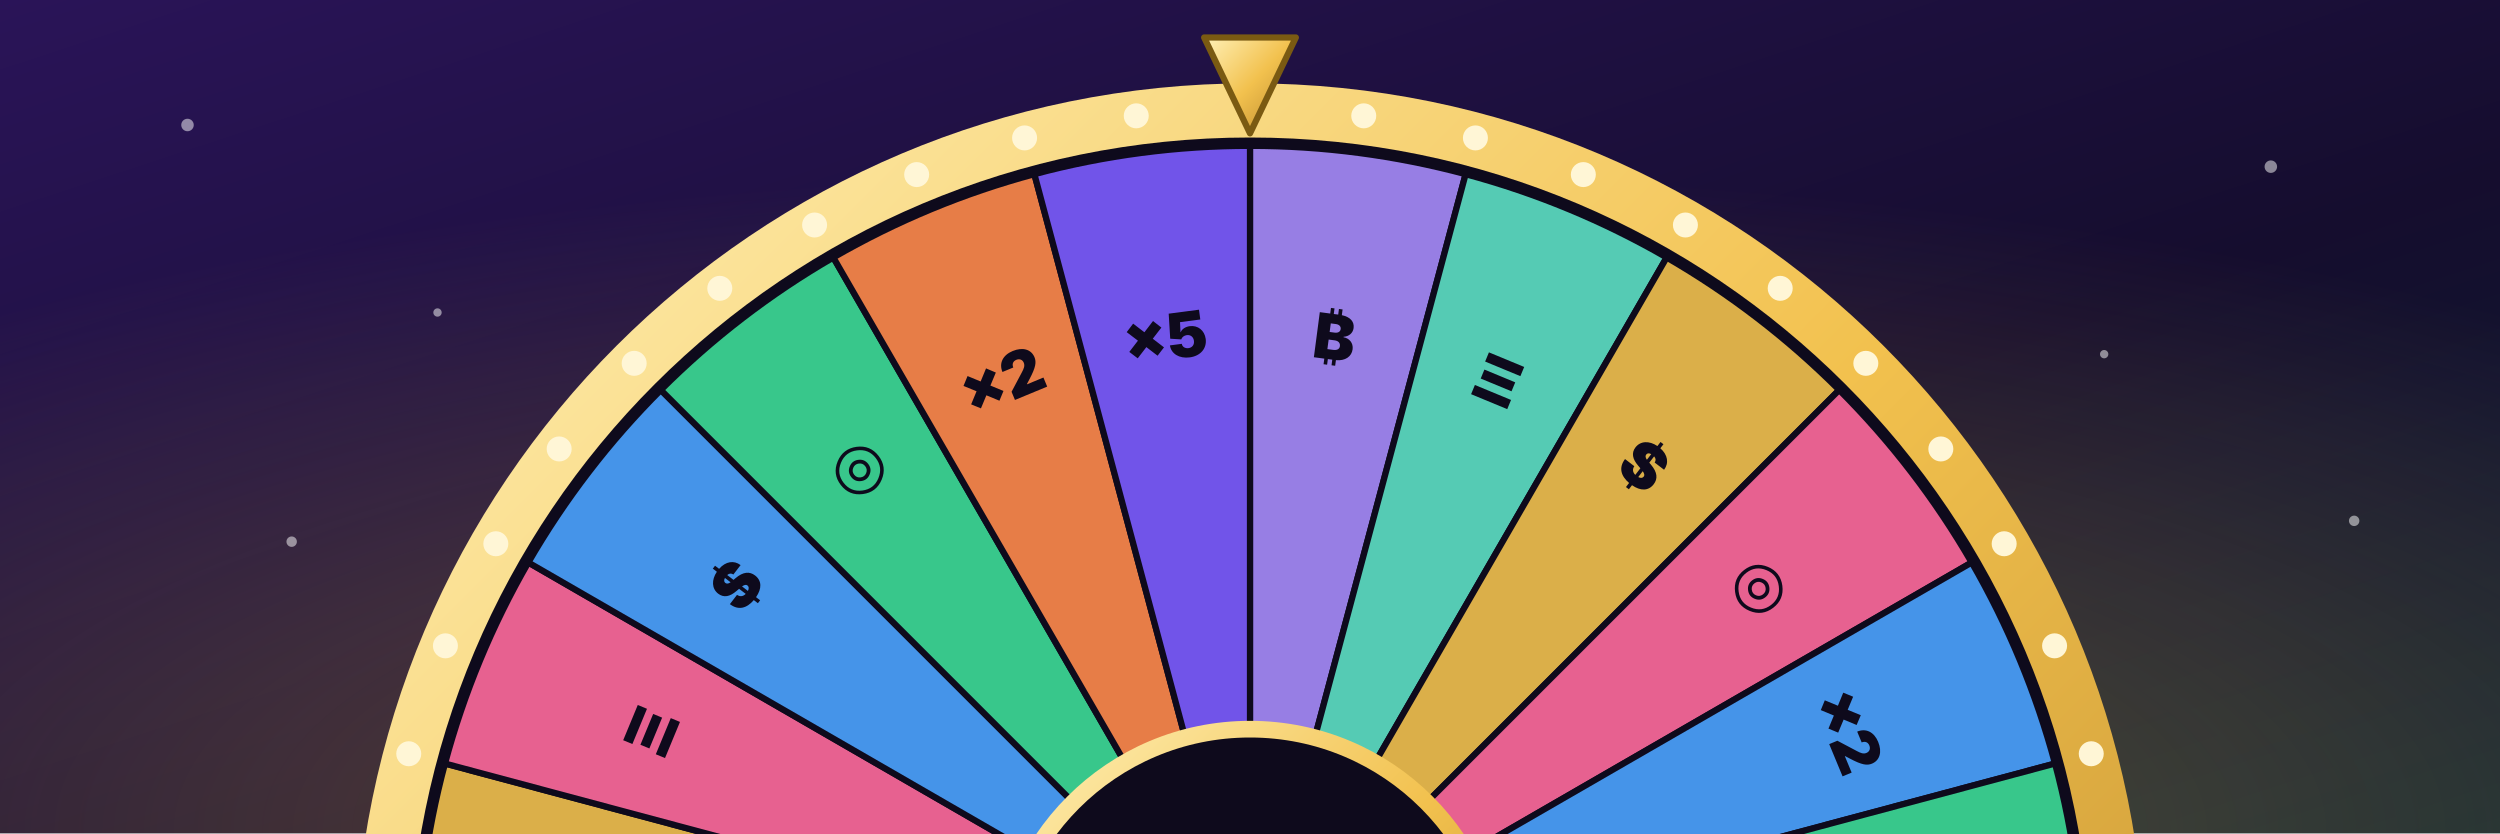
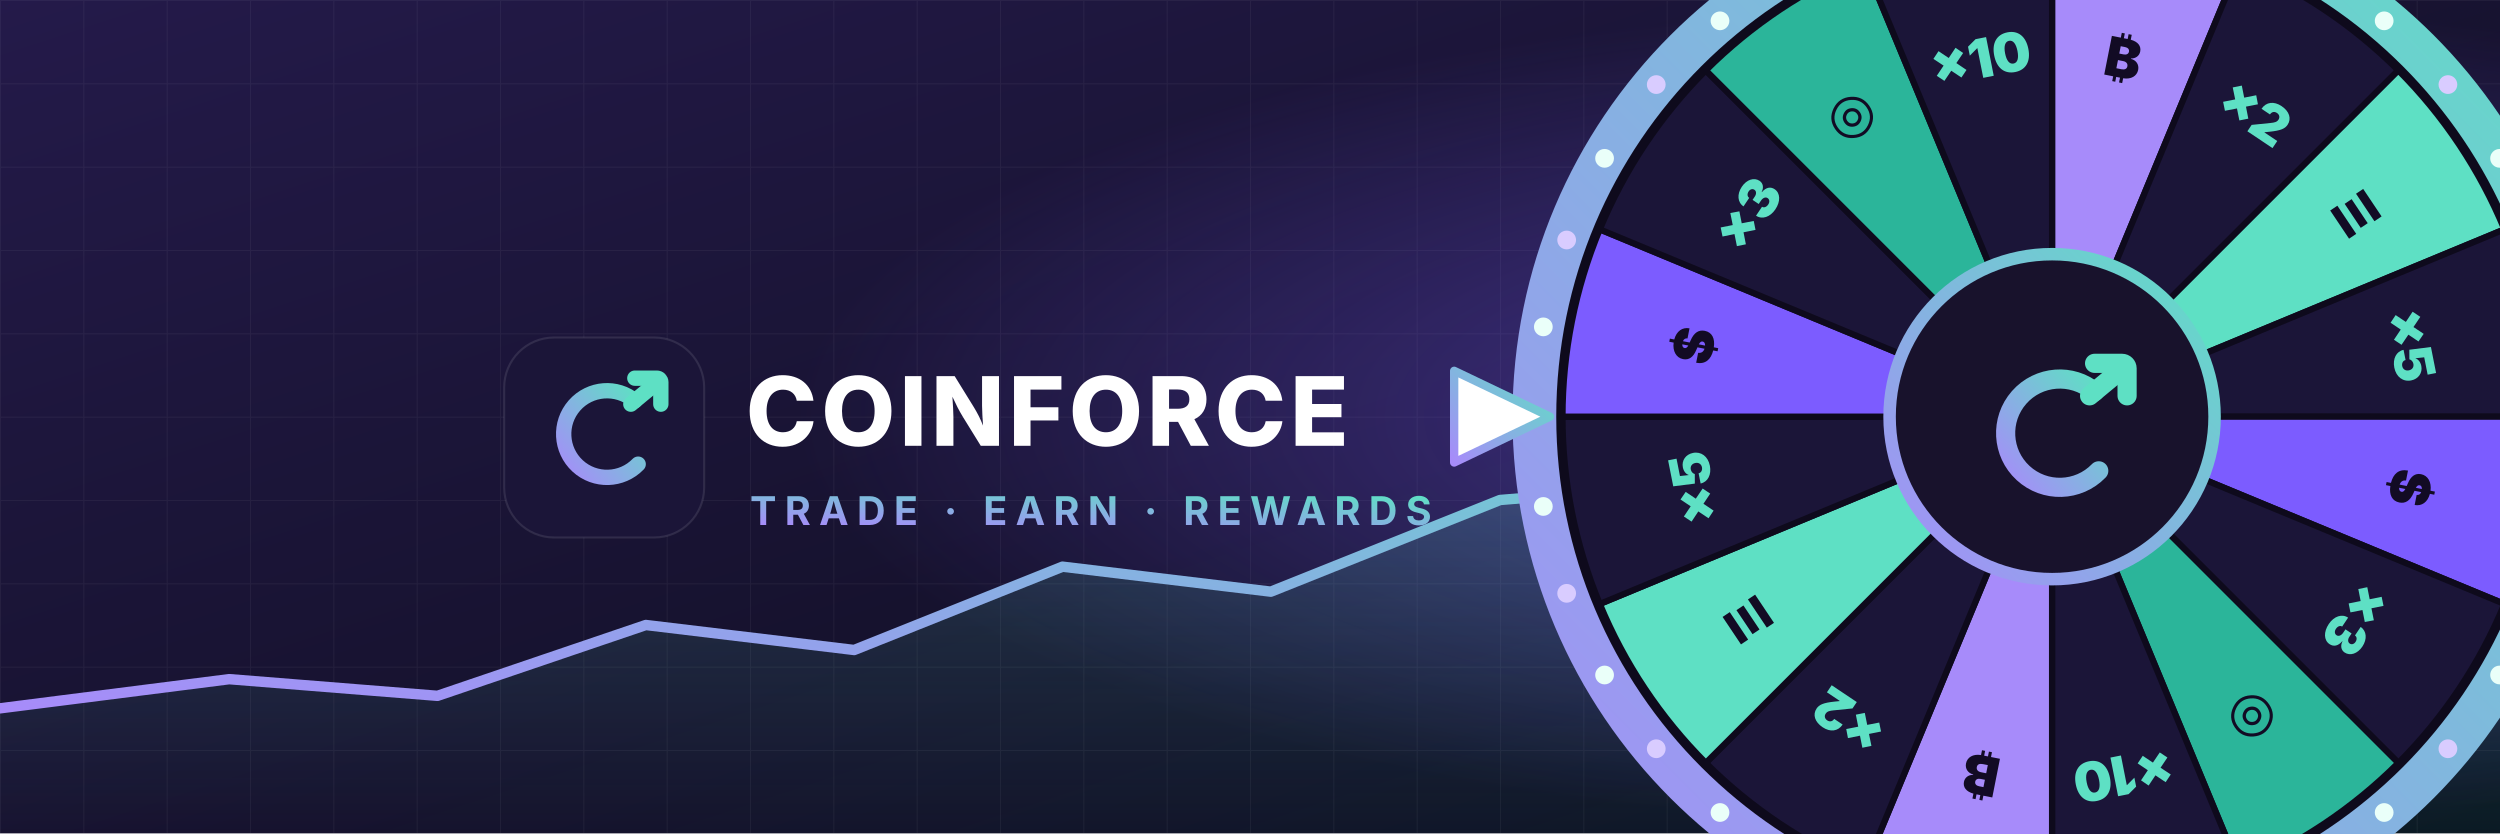
<svg xmlns="http://www.w3.org/2000/svg" viewBox="0 0 1200 400" width="1200" height="400">
  <defs>
    <linearGradient id="bg" x1="0" y1="0" x2="1" y2="1">
-       <stop offset="0" stop-color="#2a1458" />
-       <stop offset=".6" stop-color="#150d2e" />
-       <stop offset="1" stop-color="#0b2030" />
+       <stop offset="0" stop-color="#241a4a" />
+       <stop offset=".55" stop-color="#16122e" />
+       <stop offset="1" stop-color="#0b1a24" />
    </linearGradient>
-     <radialGradient id="gl" cx=".5" cy="1" r=".8">
-       <stop offset="0" stop-color="#f2c14e" stop-opacity=".35" />
-       <stop offset="1" stop-color="#f2c14e" stop-opacity="0" />
+     <linearGradient id="brand" x1="0" y1="1" x2="1" y2="0">
+       <stop offset="0" stop-color="#a78bfa" />
+       <stop offset="1" stop-color="#5ee0c4" />
+     </linearGradient>
+     <radialGradient id="gl" cx=".82" cy=".5" r=".5">
+       <stop offset="0" stop-color="#7c5cff" stop-opacity=".5" />
+       <stop offset="1" stop-color="#7c5cff" stop-opacity="0" />
    </radialGradient>
-     <linearGradient id="gold" x1="0" y1="0" x2="1" y2="1">
-       <stop offset="0" stop-color="#fff1b8" />
-       <stop offset=".5" stop-color="#f2c14e" />
-       <stop offset="1" stop-color="#b8862b" />
+     <linearGradient id="fill" x1="0" y1="0" x2="0" y2="1">
+       <stop offset="0" stop-color="#5ee0c4" stop-opacity=".22" />
+       <stop offset="1" stop-color="#5ee0c4" stop-opacity="0" />
    </linearGradient>
+     <pattern id="grid" width="40" height="40" patternUnits="userSpaceOnUse">
+       <path d="M40 0H0V40" fill="none" stroke="#fff" stroke-opacity=".05" />
+     </pattern>
  </defs>
  <rect width="1200" height="400" fill="url(#bg)" />
+   <rect width="1200" height="400" fill="url(#grid)" />
  <rect width="1200" height="400" fill="url(#gl)" />
-   <g fill="#fff" fill-opacity=".5">
-     <circle cx="90" cy="60" r="3" />
-     <circle cx="210" cy="150" r="2" />
-     <circle cx="1090" cy="80" r="3" />
-     <circle cx="1010" cy="170" r="2" />
-     <circle cx="140" cy="260" r="2.5" />
-     <circle cx="1130" cy="250" r="2.5" />
+   <path d="M0 340 L110 326 L210 334 L310 300 L410 312 L510 272 L610 284 L720 240 L1200 200 L1200 400 L0 400Z" fill="url(#fill)" />
+   <path d="M0 340 L110 326 L210 334 L310 300 L410 312 L510 272 L610 284 L720 240 L1200 200" fill="none" stroke="url(#brand)" stroke-width="5" stroke-linejoin="round" stroke-linecap="round" />
+   <circle cx="985" cy="200" r="259" fill="url(#brand)" />
+   <circle cx="985" cy="200" r="238" fill="#0e0a1c" />
+   <path d="M985.0 122.0L985.0 -35.0A235 235 0 0 1 1074.9 -17.1L1014.8 127.9A78 78 0 0 0 985.0 122.0Z" fill="#a78bfa" stroke="#0e0a1c" stroke-width="3" />
+   <text x="1019.1" y="37.4" transform="rotate(11.2 1019.1 28.4)" text-anchor="middle" font-family="Inter,Helvetica,Arial,sans-serif" font-size="26" font-weight="900" fill="#120b24">₿</text>
+   <path d="M1014.8 127.9L1074.9 -17.1A235 235 0 0 1 1151.2 33.8L1040.2 144.8A78 78 0 0 0 1014.8 127.9Z" fill="#1b1538" stroke="#0e0a1c" stroke-width="3" />
+   <text x="1082.2" y="63.5" transform="rotate(33.8 1082.2 54.5)" text-anchor="middle" font-family="Inter,Helvetica,Arial,sans-serif" font-size="26" font-weight="900" fill="#5ee0c4">×2</text>
+   <path d="M1040.2 144.8L1151.2 33.8A235 235 0 0 1 1202.1 110.1L1057.1 170.2A78 78 0 0 0 1040.2 144.8Z" fill="#5ee0c4" stroke="#0e0a1c" stroke-width="3" />
+   <text x="1130.5" y="111.8" transform="rotate(56.2 1130.5 102.8)" text-anchor="middle" font-family="Inter,Helvetica,Arial,sans-serif" font-size="26" font-weight="900" fill="#120b24">Ξ</text>
+   <path d="M1057.1 170.2L1202.1 110.1A235 235 0 0 1 1220.0 200.0L1063.0 200.0A78 78 0 0 0 1057.1 170.2Z" fill="#1b1538" stroke="#0e0a1c" stroke-width="3" />
+   <text x="1156.6" y="174.9" transform="rotate(78.8 1156.6 165.9)" text-anchor="middle" font-family="Inter,Helvetica,Arial,sans-serif" font-size="26" font-weight="900" fill="#5ee0c4">×5</text>
+   <path d="M1063.0 200.0L1220.0 200.0A235 235 0 0 1 1202.1 289.9L1057.1 229.8A78 78 0 0 0 1063.0 200.0Z" fill="#7c5cff" stroke="#0e0a1c" stroke-width="3" />
+   <text x="1156.6" y="243.1" transform="rotate(101.2 1156.6 234.1)" text-anchor="middle" font-family="Inter,Helvetica,Arial,sans-serif" font-size="26" font-weight="900" fill="#120b24">$</text>
+   <path d="M1057.1 229.8L1202.1 289.9A235 235 0 0 1 1151.2 366.2L1040.2 255.2A78 78 0 0 0 1057.1 229.8Z" fill="#1b1538" stroke="#0e0a1c" stroke-width="3" />
+   <text x="1130.5" y="306.2" transform="rotate(123.8 1130.5 297.2)" text-anchor="middle" font-family="Inter,Helvetica,Arial,sans-serif" font-size="26" font-weight="900" fill="#5ee0c4">×3</text>
+   <path d="M1040.2 255.2L1151.2 366.2A235 235 0 0 1 1074.9 417.1L1014.8 272.1A78 78 0 0 0 1040.2 255.2Z" fill="#2bb59a" stroke="#0e0a1c" stroke-width="3" />
+   <text x="1082.2" y="354.5" transform="rotate(146.2 1082.2 345.5)" text-anchor="middle" font-family="Inter,Helvetica,Arial,sans-serif" font-size="26" font-weight="900" fill="#120b24">◎</text>
+   <path d="M1014.8 272.1L1074.9 417.1A235 235 0 0 1 985.0 435.0L985.0 278.0A78 78 0 0 0 1014.8 272.1Z" fill="#1b1538" stroke="#0e0a1c" stroke-width="3" />
+   <text x="1019.1" y="380.6" transform="rotate(168.8 1019.1 371.6)" text-anchor="middle" font-family="Inter,Helvetica,Arial,sans-serif" font-size="26" font-weight="900" fill="#5ee0c4">×10</text>
+   <path d="M985.0 278.0L985.0 435.0A235 235 0 0 1 895.1 417.1L955.2 272.1A78 78 0 0 0 985.0 278.0Z" fill="#a78bfa" stroke="#0e0a1c" stroke-width="3" />
+   <text x="950.9" y="380.6" transform="rotate(191.2 950.9 371.6)" text-anchor="middle" font-family="Inter,Helvetica,Arial,sans-serif" font-size="26" font-weight="900" fill="#120b24">₿</text>
+   <path d="M955.2 272.1L895.1 417.1A235 235 0 0 1 818.8 366.2L929.8 255.2A78 78 0 0 0 955.2 272.1Z" fill="#1b1538" stroke="#0e0a1c" stroke-width="3" />
+   <text x="887.8" y="354.5" transform="rotate(213.8 887.8 345.5)" text-anchor="middle" font-family="Inter,Helvetica,Arial,sans-serif" font-size="26" font-weight="900" fill="#5ee0c4">×2</text>
+   <path d="M929.8 255.2L818.8 366.2A235 235 0 0 1 767.9 289.9L912.9 229.8A78 78 0 0 0 929.8 255.2Z" fill="#5ee0c4" stroke="#0e0a1c" stroke-width="3" />
+   <text x="839.5" y="306.2" transform="rotate(236.2 839.5 297.2)" text-anchor="middle" font-family="Inter,Helvetica,Arial,sans-serif" font-size="26" font-weight="900" fill="#120b24">Ξ</text>
+   <path d="M912.9 229.8L767.9 289.9A235 235 0 0 1 750.0 200.0L907.0 200.0A78 78 0 0 0 912.9 229.8Z" fill="#1b1538" stroke="#0e0a1c" stroke-width="3" />
+   <text x="813.4" y="243.1" transform="rotate(258.8 813.4 234.1)" text-anchor="middle" font-family="Inter,Helvetica,Arial,sans-serif" font-size="26" font-weight="900" fill="#5ee0c4">×5</text>
+   <path d="M907.0 200.0L750.0 200.0A235 235 0 0 1 767.9 110.1L912.9 170.2A78 78 0 0 0 907.0 200.0Z" fill="#7c5cff" stroke="#0e0a1c" stroke-width="3" />
+   <text x="813.4" y="174.9" transform="rotate(281.2 813.4 165.9)" text-anchor="middle" font-family="Inter,Helvetica,Arial,sans-serif" font-size="26" font-weight="900" fill="#120b24">$</text>
+   <path d="M912.9 170.2L767.9 110.1A235 235 0 0 1 818.8 33.8L929.8 144.8A78 78 0 0 0 912.9 170.2Z" fill="#1b1538" stroke="#0e0a1c" stroke-width="3" />
+   <text x="839.5" y="111.8" transform="rotate(303.8 839.5 102.8)" text-anchor="middle" font-family="Inter,Helvetica,Arial,sans-serif" font-size="26" font-weight="900" fill="#5ee0c4">×3</text>
+   <path d="M929.8 144.8L818.8 33.8A235 235 0 0 1 895.1 -17.1L955.2 127.9A78 78 0 0 0 929.8 144.8Z" fill="#2bb59a" stroke="#0e0a1c" stroke-width="3" />
+   <text x="887.8" y="63.5" transform="rotate(326.2 887.8 54.5)" text-anchor="middle" font-family="Inter,Helvetica,Arial,sans-serif" font-size="26" font-weight="900" fill="#120b24">◎</text>
+   <path d="M955.2 127.9L895.1 -17.1A235 235 0 0 1 985.0 -35.0L985.0 122.0A78 78 0 0 0 955.2 127.9Z" fill="#1b1538" stroke="#0e0a1c" stroke-width="3" />
+   <text x="950.9" y="37.4" transform="rotate(348.8 950.9 28.4)" text-anchor="middle" font-family="Inter,Helvetica,Arial,sans-serif" font-size="26" font-weight="900" fill="#5ee0c4">×10</text>
+   <circle cx="1233.0" cy="200.0" r="4.5" fill="#d9ccff" />
+   <circle cx="1229.2" cy="243.1" r="4.5" fill="#eafff9" />
+   <circle cx="1218.0" cy="284.8" r="4.5" fill="#d9ccff" />
+   <circle cx="1199.8" cy="324.0" r="4.5" fill="#eafff9" />
+   <circle cx="1175.0" cy="359.4" r="4.5" fill="#d9ccff" />
+   <circle cx="1144.4" cy="390.0" r="4.5" fill="#eafff9" />
+   <circle cx="1109.0" cy="414.8" r="4.5" fill="#d9ccff" />
+   <circle cx="1069.8" cy="433.0" r="4.5" fill="#eafff9" />
+   <circle cx="1028.1" cy="444.2" r="4.5" fill="#d9ccff" />
+   <circle cx="985.0" cy="448.0" r="4.5" fill="#eafff9" />
+   <circle cx="941.9" cy="444.2" r="4.5" fill="#d9ccff" />
+   <circle cx="900.2" cy="433.0" r="4.5" fill="#eafff9" />
+   <circle cx="861.0" cy="414.8" r="4.5" fill="#d9ccff" />
+   <circle cx="825.6" cy="390.0" r="4.5" fill="#eafff9" />
+   <circle cx="795.0" cy="359.4" r="4.5" fill="#d9ccff" />
+   <circle cx="770.2" cy="324.0" r="4.5" fill="#eafff9" />
+   <circle cx="752.0" cy="284.8" r="4.5" fill="#d9ccff" />
+   <circle cx="740.8" cy="243.1" r="4.5" fill="#eafff9" />
+   <circle cx="737.0" cy="200.0" r="4.5" fill="#d9ccff" />
+   <circle cx="740.8" cy="156.9" r="4.5" fill="#eafff9" />
+   <circle cx="752.0" cy="115.2" r="4.5" fill="#d9ccff" />
+   <circle cx="770.2" cy="76.0" r="4.5" fill="#eafff9" />
+   <circle cx="795.0" cy="40.6" r="4.5" fill="#d9ccff" />
+   <circle cx="825.6" cy="10.0" r="4.5" fill="#eafff9" />
+   <circle cx="861.0" cy="-14.8" r="4.5" fill="#d9ccff" />
+   <circle cx="900.2" cy="-33.0" r="4.5" fill="#eafff9" />
+   <circle cx="941.9" cy="-44.2" r="4.5" fill="#d9ccff" />
+   <circle cx="985.0" cy="-48.0" r="4.5" fill="#eafff9" />
+   <circle cx="1028.1" cy="-44.2" r="4.5" fill="#d9ccff" />
+   <circle cx="1069.8" cy="-33.0" r="4.5" fill="#eafff9" />
+   <circle cx="1109.0" cy="-14.8" r="4.5" fill="#d9ccff" />
+   <circle cx="1144.4" cy="10.0" r="4.5" fill="#eafff9" />
+   <circle cx="1175.0" cy="40.6" r="4.5" fill="#d9ccff" />
+   <circle cx="1199.8" cy="76.0" r="4.5" fill="#eafff9" />
+   <circle cx="1218.0" cy="115.2" r="4.5" fill="#d9ccff" />
+   <circle cx="1229.2" cy="156.9" r="4.5" fill="#eafff9" />
+   <circle cx="985" cy="200" r="78" fill="#18122c" stroke="url(#brand)" stroke-width="6" />
+   <g transform="translate(937 160) scale(.2)">
+     <path d="M342 140 A130 130 0 1 0 352 330" fill="none" stroke="url(#brand)" stroke-width="46" stroke-linecap="round" />
+     <path d="M330 150 L400 92" stroke="#5ee0c4" stroke-width="46" stroke-linecap="round" />
+     <path d="M342 72 h66 a12 12 0 0 1 12 12 v66" fill="none" stroke="#5ee0c4" stroke-width="46" stroke-linecap="round" stroke-linejoin="round" />
  </g>
-   <circle cx="600" cy="470" r="430" fill="url(#gold)" />
-   <circle cx="600" cy="470" r="404" fill="#0e0a1c" />
-   <path d="M600.0 350.0L600.0 70.0A400 400 0 0 1 703.5 83.6L631.1 354.1A120 120 0 0 0 600.0 350.0Z" fill="#a78bfa" fill-opacity=".9" stroke="#0e0a1c" stroke-width="3" />
-   <text x="639.2" y="172.6" transform="rotate(7.5 639.2 172.6)" text-anchor="middle" font-family="Inter,Helvetica,Arial,sans-serif" font-size="30" font-weight="900" fill="#0e0a1c">₿</text>
-   <path d="M631.1 354.1L703.5 83.6A400 400 0 0 1 800.0 123.6L660.0 366.1A120 120 0 0 0 631.1 354.1Z" fill="#5ee0c4" fill-opacity=".9" stroke="#0e0a1c" stroke-width="3" />
-   <text x="714.8" y="192.8" transform="rotate(22.5 714.8 192.8)" text-anchor="middle" font-family="Inter,Helvetica,Arial,sans-serif" font-size="30" font-weight="900" fill="#0e0a1c">Ξ</text>
-   <path d="M660.0 366.1L800.0 123.6A400 400 0 0 1 882.8 187.2L684.9 385.1A120 120 0 0 0 660.0 366.1Z" fill="#f2c14e" fill-opacity=".9" stroke="#0e0a1c" stroke-width="3" />
-   <text x="782.6" y="232.0" transform="rotate(37.5 782.6 232.0)" text-anchor="middle" font-family="Inter,Helvetica,Arial,sans-serif" font-size="30" font-weight="900" fill="#0e0a1c">$</text>
-   <path d="M684.9 385.1L882.8 187.2A400 400 0 0 1 946.4 270.0L703.9 410.0A120 120 0 0 0 684.9 385.1Z" fill="#ff6b9d" fill-opacity=".9" stroke="#0e0a1c" stroke-width="3" />
-   <text x="838.0" y="287.4" transform="rotate(52.5 838.0 287.4)" text-anchor="middle" font-family="Inter,Helvetica,Arial,sans-serif" font-size="30" font-weight="900" fill="#0e0a1c">◎</text>
-   <path d="M703.9 410.0L946.4 270.0A400 400 0 0 1 986.4 366.5L715.9 438.9A120 120 0 0 0 703.9 410.0Z" fill="#4ca3ff" fill-opacity=".9" stroke="#0e0a1c" stroke-width="3" />
-   <text x="877.2" y="355.2" transform="rotate(67.5 877.2 355.2)" text-anchor="middle" font-family="Inter,Helvetica,Arial,sans-serif" font-size="30" font-weight="900" fill="#0e0a1c">×2</text>
-   <path d="M715.9 438.9L986.4 366.5A400 400 0 0 1 1000.0 470.0L720.0 470.0A120 120 0 0 0 715.9 438.9Z" fill="#3ddc97" fill-opacity=".9" stroke="#0e0a1c" stroke-width="3" />
-   <text x="897.4" y="430.8" transform="rotate(82.5 897.4 430.8)" text-anchor="middle" font-family="Inter,Helvetica,Arial,sans-serif" font-size="30" font-weight="900" fill="#0e0a1c">×5</text>
-   <path d="M720.0 470.0L1000.0 470.0A400 400 0 0 1 986.4 573.5L715.9 501.1A120 120 0 0 0 720.0 470.0Z" fill="#ff8a4c" fill-opacity=".9" stroke="#0e0a1c" stroke-width="3" />
-   <text x="897.4" y="509.2" transform="rotate(97.5 897.4 509.2)" text-anchor="middle" font-family="Inter,Helvetica,Arial,sans-serif" font-size="30" font-weight="900" fill="#0e0a1c">₿</text>
-   <path d="M715.9 501.1L986.4 573.5A400 400 0 0 1 946.4 670.0L703.9 530.0A120 120 0 0 0 715.9 501.1Z" fill="#7c5cff" fill-opacity=".9" stroke="#0e0a1c" stroke-width="3" />
-   <text x="877.2" y="584.8" transform="rotate(112.5 877.2 584.8)" text-anchor="middle" font-family="Inter,Helvetica,Arial,sans-serif" font-size="30" font-weight="900" fill="#0e0a1c">Ξ</text>
-   <path d="M703.9 530.0L946.4 670.0A400 400 0 0 1 882.8 752.8L684.9 554.9A120 120 0 0 0 703.9 530.0Z" fill="#a78bfa" fill-opacity=".9" stroke="#0e0a1c" stroke-width="3" />
-   <text x="838.0" y="652.6" transform="rotate(127.5 838.0 652.6)" text-anchor="middle" font-family="Inter,Helvetica,Arial,sans-serif" font-size="30" font-weight="900" fill="#0e0a1c">$</text>
-   <path d="M684.9 554.9L882.8 752.8A400 400 0 0 1 800.0 816.4L660.0 573.9A120 120 0 0 0 684.9 554.9Z" fill="#5ee0c4" fill-opacity=".9" stroke="#0e0a1c" stroke-width="3" />
-   <text x="782.6" y="708.0" transform="rotate(142.5 782.6 708.0)" text-anchor="middle" font-family="Inter,Helvetica,Arial,sans-serif" font-size="30" font-weight="900" fill="#0e0a1c">◎</text>
-   <path d="M660.0 573.9L800.0 816.4A400 400 0 0 1 703.5 856.4L631.1 585.9A120 120 0 0 0 660.0 573.9Z" fill="#f2c14e" fill-opacity=".9" stroke="#0e0a1c" stroke-width="3" />
-   <text x="714.8" y="747.2" transform="rotate(157.5 714.8 747.2)" text-anchor="middle" font-family="Inter,Helvetica,Arial,sans-serif" font-size="30" font-weight="900" fill="#0e0a1c">×2</text>
-   <path d="M631.1 585.9L703.5 856.4A400 400 0 0 1 600.0 870.0L600.0 590.0A120 120 0 0 0 631.1 585.9Z" fill="#ff6b9d" fill-opacity=".9" stroke="#0e0a1c" stroke-width="3" />
-   <text x="639.2" y="767.4" transform="rotate(172.5 639.2 767.4)" text-anchor="middle" font-family="Inter,Helvetica,Arial,sans-serif" font-size="30" font-weight="900" fill="#0e0a1c">×5</text>
-   <path d="M600.0 590.0L600.0 870.0A400 400 0 0 1 496.5 856.4L568.9 585.9A120 120 0 0 0 600.0 590.0Z" fill="#4ca3ff" fill-opacity=".9" stroke="#0e0a1c" stroke-width="3" />
-   <text x="560.8" y="767.4" transform="rotate(187.5 560.8 767.4)" text-anchor="middle" font-family="Inter,Helvetica,Arial,sans-serif" font-size="30" font-weight="900" fill="#0e0a1c">₿</text>
-   <path d="M568.9 585.9L496.5 856.4A400 400 0 0 1 400.0 816.4L540.0 573.9A120 120 0 0 0 568.9 585.9Z" fill="#3ddc97" fill-opacity=".9" stroke="#0e0a1c" stroke-width="3" />
-   <text x="485.2" y="747.2" transform="rotate(202.5 485.2 747.2)" text-anchor="middle" font-family="Inter,Helvetica,Arial,sans-serif" font-size="30" font-weight="900" fill="#0e0a1c">Ξ</text>
-   <path d="M540.0 573.9L400.0 816.4A400 400 0 0 1 317.2 752.8L515.1 554.9A120 120 0 0 0 540.0 573.9Z" fill="#ff8a4c" fill-opacity=".9" stroke="#0e0a1c" stroke-width="3" />
-   <text x="417.4" y="708.0" transform="rotate(217.5 417.4 708.0)" text-anchor="middle" font-family="Inter,Helvetica,Arial,sans-serif" font-size="30" font-weight="900" fill="#0e0a1c">$</text>
-   <path d="M515.1 554.9L317.2 752.8A400 400 0 0 1 253.6 670.0L496.1 530.0A120 120 0 0 0 515.1 554.9Z" fill="#7c5cff" fill-opacity=".9" stroke="#0e0a1c" stroke-width="3" />
-   <text x="362.0" y="652.6" transform="rotate(232.5 362.0 652.6)" text-anchor="middle" font-family="Inter,Helvetica,Arial,sans-serif" font-size="30" font-weight="900" fill="#0e0a1c">◎</text>
-   <path d="M496.1 530.0L253.6 670.0A400 400 0 0 1 213.6 573.5L484.1 501.1A120 120 0 0 0 496.1 530.0Z" fill="#a78bfa" fill-opacity=".9" stroke="#0e0a1c" stroke-width="3" />
-   <text x="322.8" y="584.8" transform="rotate(247.5 322.8 584.8)" text-anchor="middle" font-family="Inter,Helvetica,Arial,sans-serif" font-size="30" font-weight="900" fill="#0e0a1c">×2</text>
-   <path d="M484.1 501.1L213.6 573.5A400 400 0 0 1 200.0 470.0L480.0 470.0A120 120 0 0 0 484.1 501.1Z" fill="#5ee0c4" fill-opacity=".9" stroke="#0e0a1c" stroke-width="3" />
-   <text x="302.6" y="509.2" transform="rotate(262.5 302.6 509.2)" text-anchor="middle" font-family="Inter,Helvetica,Arial,sans-serif" font-size="30" font-weight="900" fill="#0e0a1c">×5</text>
-   <path d="M480.0 470.0L200.0 470.0A400 400 0 0 1 213.6 366.5L484.1 438.9A120 120 0 0 0 480.0 470.0Z" fill="#f2c14e" fill-opacity=".9" stroke="#0e0a1c" stroke-width="3" />
-   <text x="302.6" y="430.8" transform="rotate(277.5 302.6 430.8)" text-anchor="middle" font-family="Inter,Helvetica,Arial,sans-serif" font-size="30" font-weight="900" fill="#0e0a1c">₿</text>
-   <path d="M484.1 438.9L213.6 366.5A400 400 0 0 1 253.6 270.0L496.1 410.0A120 120 0 0 0 484.1 438.9Z" fill="#ff6b9d" fill-opacity=".9" stroke="#0e0a1c" stroke-width="3" />
-   <text x="322.8" y="355.2" transform="rotate(292.5 322.8 355.2)" text-anchor="middle" font-family="Inter,Helvetica,Arial,sans-serif" font-size="30" font-weight="900" fill="#0e0a1c">Ξ</text>
-   <path d="M496.1 410.0L253.6 270.0A400 400 0 0 1 317.2 187.2L515.1 385.1A120 120 0 0 0 496.1 410.0Z" fill="#4ca3ff" fill-opacity=".9" stroke="#0e0a1c" stroke-width="3" />
-   <text x="362.0" y="287.4" transform="rotate(307.5 362.0 287.4)" text-anchor="middle" font-family="Inter,Helvetica,Arial,sans-serif" font-size="30" font-weight="900" fill="#0e0a1c">$</text>
-   <path d="M515.1 385.1L317.2 187.2A400 400 0 0 1 400.0 123.6L540.0 366.1A120 120 0 0 0 515.1 385.1Z" fill="#3ddc97" fill-opacity=".9" stroke="#0e0a1c" stroke-width="3" />
-   <text x="417.4" y="232.0" transform="rotate(322.5 417.4 232.0)" text-anchor="middle" font-family="Inter,Helvetica,Arial,sans-serif" font-size="30" font-weight="900" fill="#0e0a1c">◎</text>
-   <path d="M540.0 366.1L400.0 123.6A400 400 0 0 1 496.5 83.6L568.9 354.1A120 120 0 0 0 540.0 366.1Z" fill="#ff8a4c" fill-opacity=".9" stroke="#0e0a1c" stroke-width="3" />
-   <text x="485.2" y="192.8" transform="rotate(337.5 485.2 192.8)" text-anchor="middle" font-family="Inter,Helvetica,Arial,sans-serif" font-size="30" font-weight="900" fill="#0e0a1c">×2</text>
-   <path d="M568.9 354.1L496.5 83.6A400 400 0 0 1 600.0 70.0L600.0 350.0A120 120 0 0 0 568.9 354.1Z" fill="#7c5cff" fill-opacity=".9" stroke="#0e0a1c" stroke-width="3" />
-   <text x="560.8" y="172.6" transform="rotate(352.5 560.8 172.6)" text-anchor="middle" font-family="Inter,Helvetica,Arial,sans-serif" font-size="30" font-weight="900" fill="#0e0a1c">×5</text>
-   <circle cx="1018.0" cy="470.0" r="6" fill="#fff6d6" />
-   <circle cx="1014.4" cy="524.6" r="6" fill="#fff6d6" />
-   <circle cx="1003.8" cy="578.2" r="6" fill="#fff6d6" />
-   <circle cx="986.2" cy="630.0" r="6" fill="#fff6d6" />
-   <circle cx="962.0" cy="679.0" r="6" fill="#fff6d6" />
-   <circle cx="931.6" cy="724.5" r="6" fill="#fff6d6" />
-   <circle cx="895.6" cy="765.6" r="6" fill="#fff6d6" />
-   <circle cx="854.5" cy="801.6" r="6" fill="#fff6d6" />
-   <circle cx="809.0" cy="832.0" r="6" fill="#fff6d6" />
-   <circle cx="760.0" cy="856.2" r="6" fill="#fff6d6" />
-   <circle cx="708.2" cy="873.8" r="6" fill="#fff6d6" />
-   <circle cx="654.6" cy="884.4" r="6" fill="#fff6d6" />
-   <circle cx="600.0" cy="888.0" r="6" fill="#fff6d6" />
-   <circle cx="545.4" cy="884.4" r="6" fill="#fff6d6" />
-   <circle cx="491.8" cy="873.8" r="6" fill="#fff6d6" />
-   <circle cx="440.0" cy="856.2" r="6" fill="#fff6d6" />
-   <circle cx="391.0" cy="832.0" r="6" fill="#fff6d6" />
-   <circle cx="345.5" cy="801.6" r="6" fill="#fff6d6" />
-   <circle cx="304.4" cy="765.6" r="6" fill="#fff6d6" />
-   <circle cx="268.4" cy="724.5" r="6" fill="#fff6d6" />
-   <circle cx="238.0" cy="679.0" r="6" fill="#fff6d6" />
-   <circle cx="213.8" cy="630.0" r="6" fill="#fff6d6" />
-   <circle cx="196.2" cy="578.2" r="6" fill="#fff6d6" />
-   <circle cx="185.6" cy="524.6" r="6" fill="#fff6d6" />
-   <circle cx="182.0" cy="470.0" r="6" fill="#fff6d6" />
-   <circle cx="185.6" cy="415.4" r="6" fill="#fff6d6" />
-   <circle cx="196.2" cy="361.8" r="6" fill="#fff6d6" />
-   <circle cx="213.8" cy="310.0" r="6" fill="#fff6d6" />
-   <circle cx="238.0" cy="261.0" r="6" fill="#fff6d6" />
-   <circle cx="268.4" cy="215.5" r="6" fill="#fff6d6" />
-   <circle cx="304.4" cy="174.4" r="6" fill="#fff6d6" />
-   <circle cx="345.5" cy="138.4" r="6" fill="#fff6d6" />
-   <circle cx="391.0" cy="108.0" r="6" fill="#fff6d6" />
-   <circle cx="440.0" cy="83.8" r="6" fill="#fff6d6" />
-   <circle cx="491.8" cy="66.2" r="6" fill="#fff6d6" />
-   <circle cx="545.4" cy="55.6" r="6" fill="#fff6d6" />
-   <circle cx="600.0" cy="52.0" r="6" fill="#fff6d6" />
-   <circle cx="654.6" cy="55.6" r="6" fill="#fff6d6" />
-   <circle cx="708.2" cy="66.2" r="6" fill="#fff6d6" />
-   <circle cx="760.0" cy="83.8" r="6" fill="#fff6d6" />
-   <circle cx="809.0" cy="108.0" r="6" fill="#fff6d6" />
-   <circle cx="854.5" cy="138.4" r="6" fill="#fff6d6" />
-   <circle cx="895.6" cy="174.4" r="6" fill="#fff6d6" />
-   <circle cx="931.6" cy="215.5" r="6" fill="#fff6d6" />
-   <circle cx="962.0" cy="261.0" r="6" fill="#fff6d6" />
-   <circle cx="986.2" cy="310.0" r="6" fill="#fff6d6" />
-   <circle cx="1003.8" cy="361.8" r="6" fill="#fff6d6" />
-   <circle cx="1014.4" cy="415.4" r="6" fill="#fff6d6" />
-   <circle cx="600" cy="470" r="120" fill="#0e0a1c" stroke="url(#gold)" stroke-width="8" />
-   <path d="M578 18h44l-22 46z" fill="url(#gold)" stroke="#7a5a12" stroke-width="3" stroke-linejoin="round" />
+   <path d="M698 178l46 22-46 22z" fill="#fff" stroke="url(#brand)" stroke-width="4" stroke-linejoin="round" />
+   <g transform="translate(250 170)">
+     <rect x="-8" y="-8" width="96" height="96" rx="24" fill="#1b1538" stroke="#fff" stroke-opacity=".1" />
+     <g transform="scale(.16)">
+       <path d="M342 140 A130 130 0 1 0 352 330" fill="none" stroke="url(#brand)" stroke-width="46" stroke-linecap="round" />
+       <path d="M330 150 L400 92" stroke="#5ee0c4" stroke-width="46" stroke-linecap="round" />
+       <path d="M342 72 h66 a12 12 0 0 1 12 12 v66" fill="none" stroke="#5ee0c4" stroke-width="46" stroke-linecap="round" stroke-linejoin="round" />
+     </g>
+     <text x="108" y="44" font-family="Inter,Segoe UI,Helvetica,Arial,sans-serif" font-size="46" font-weight="800" letter-spacing="2" fill="#fff">COINFORCE</text>
+     <text x="110" y="82" font-family="Inter,Segoe UI,Helvetica,Arial,sans-serif" font-size="19" font-weight="700" letter-spacing="4" fill="url(#brand)">TRADE · EARN · REWARDS</text>
+   </g>
</svg>
